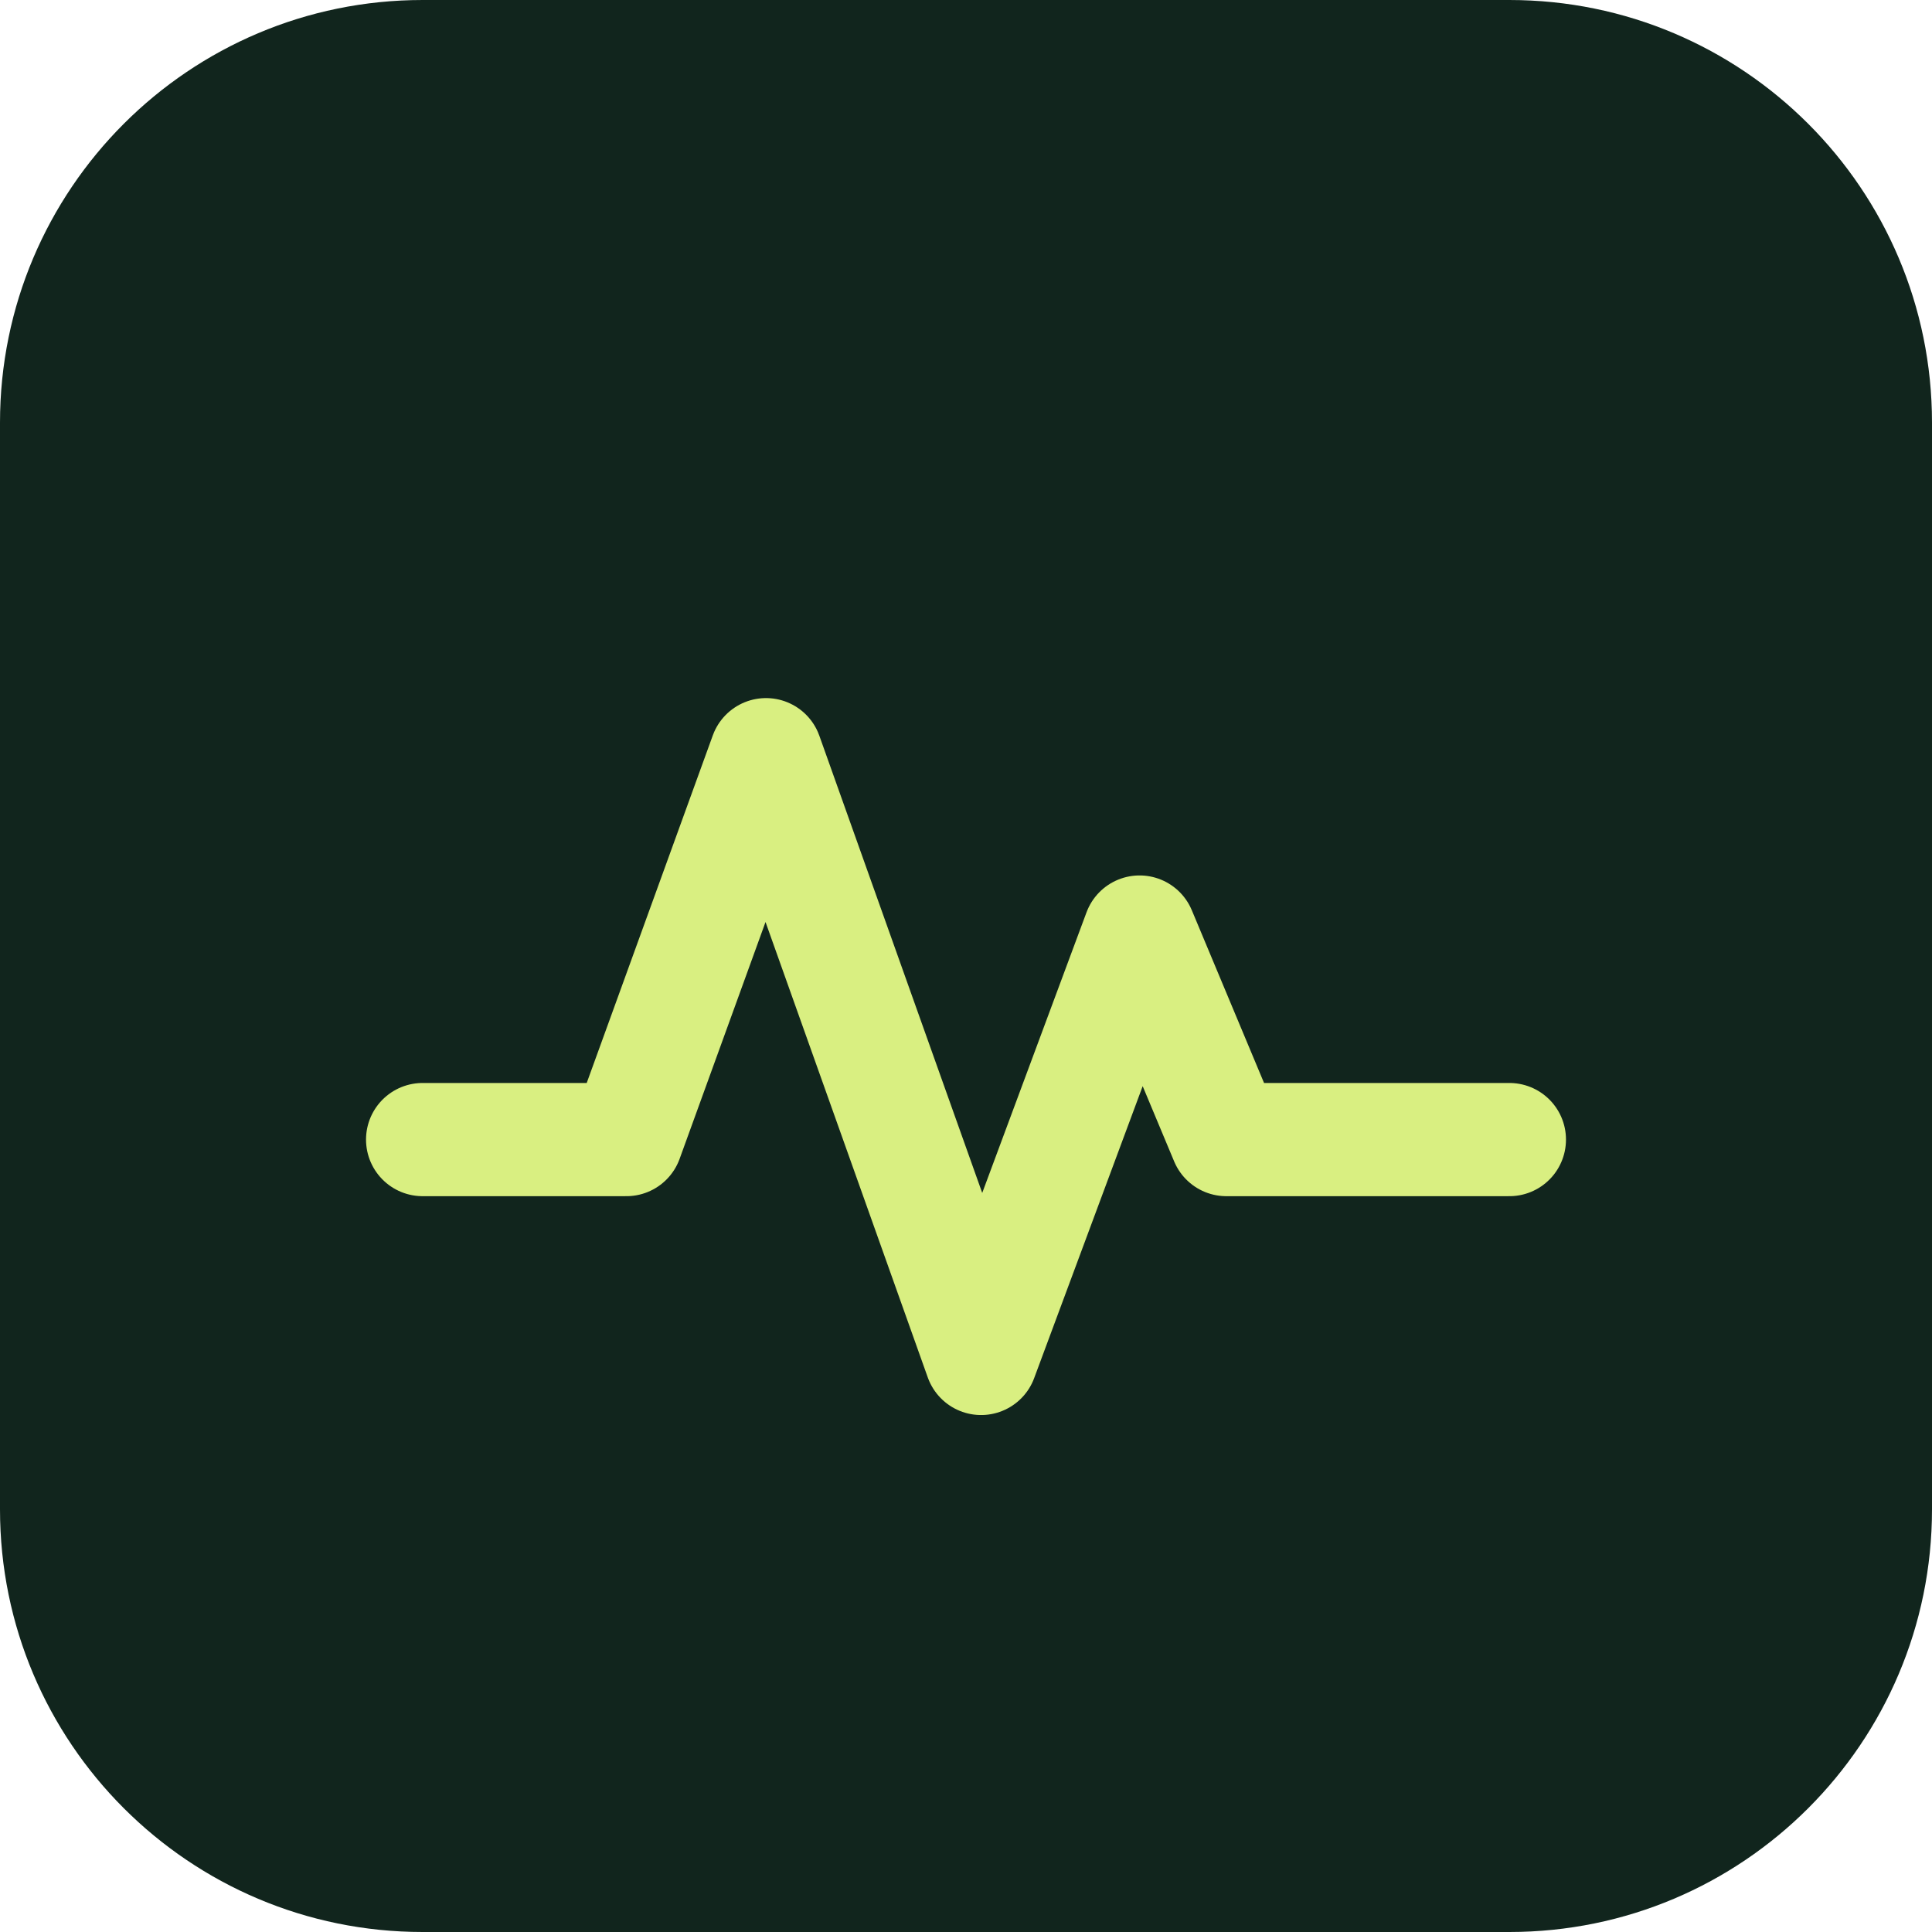
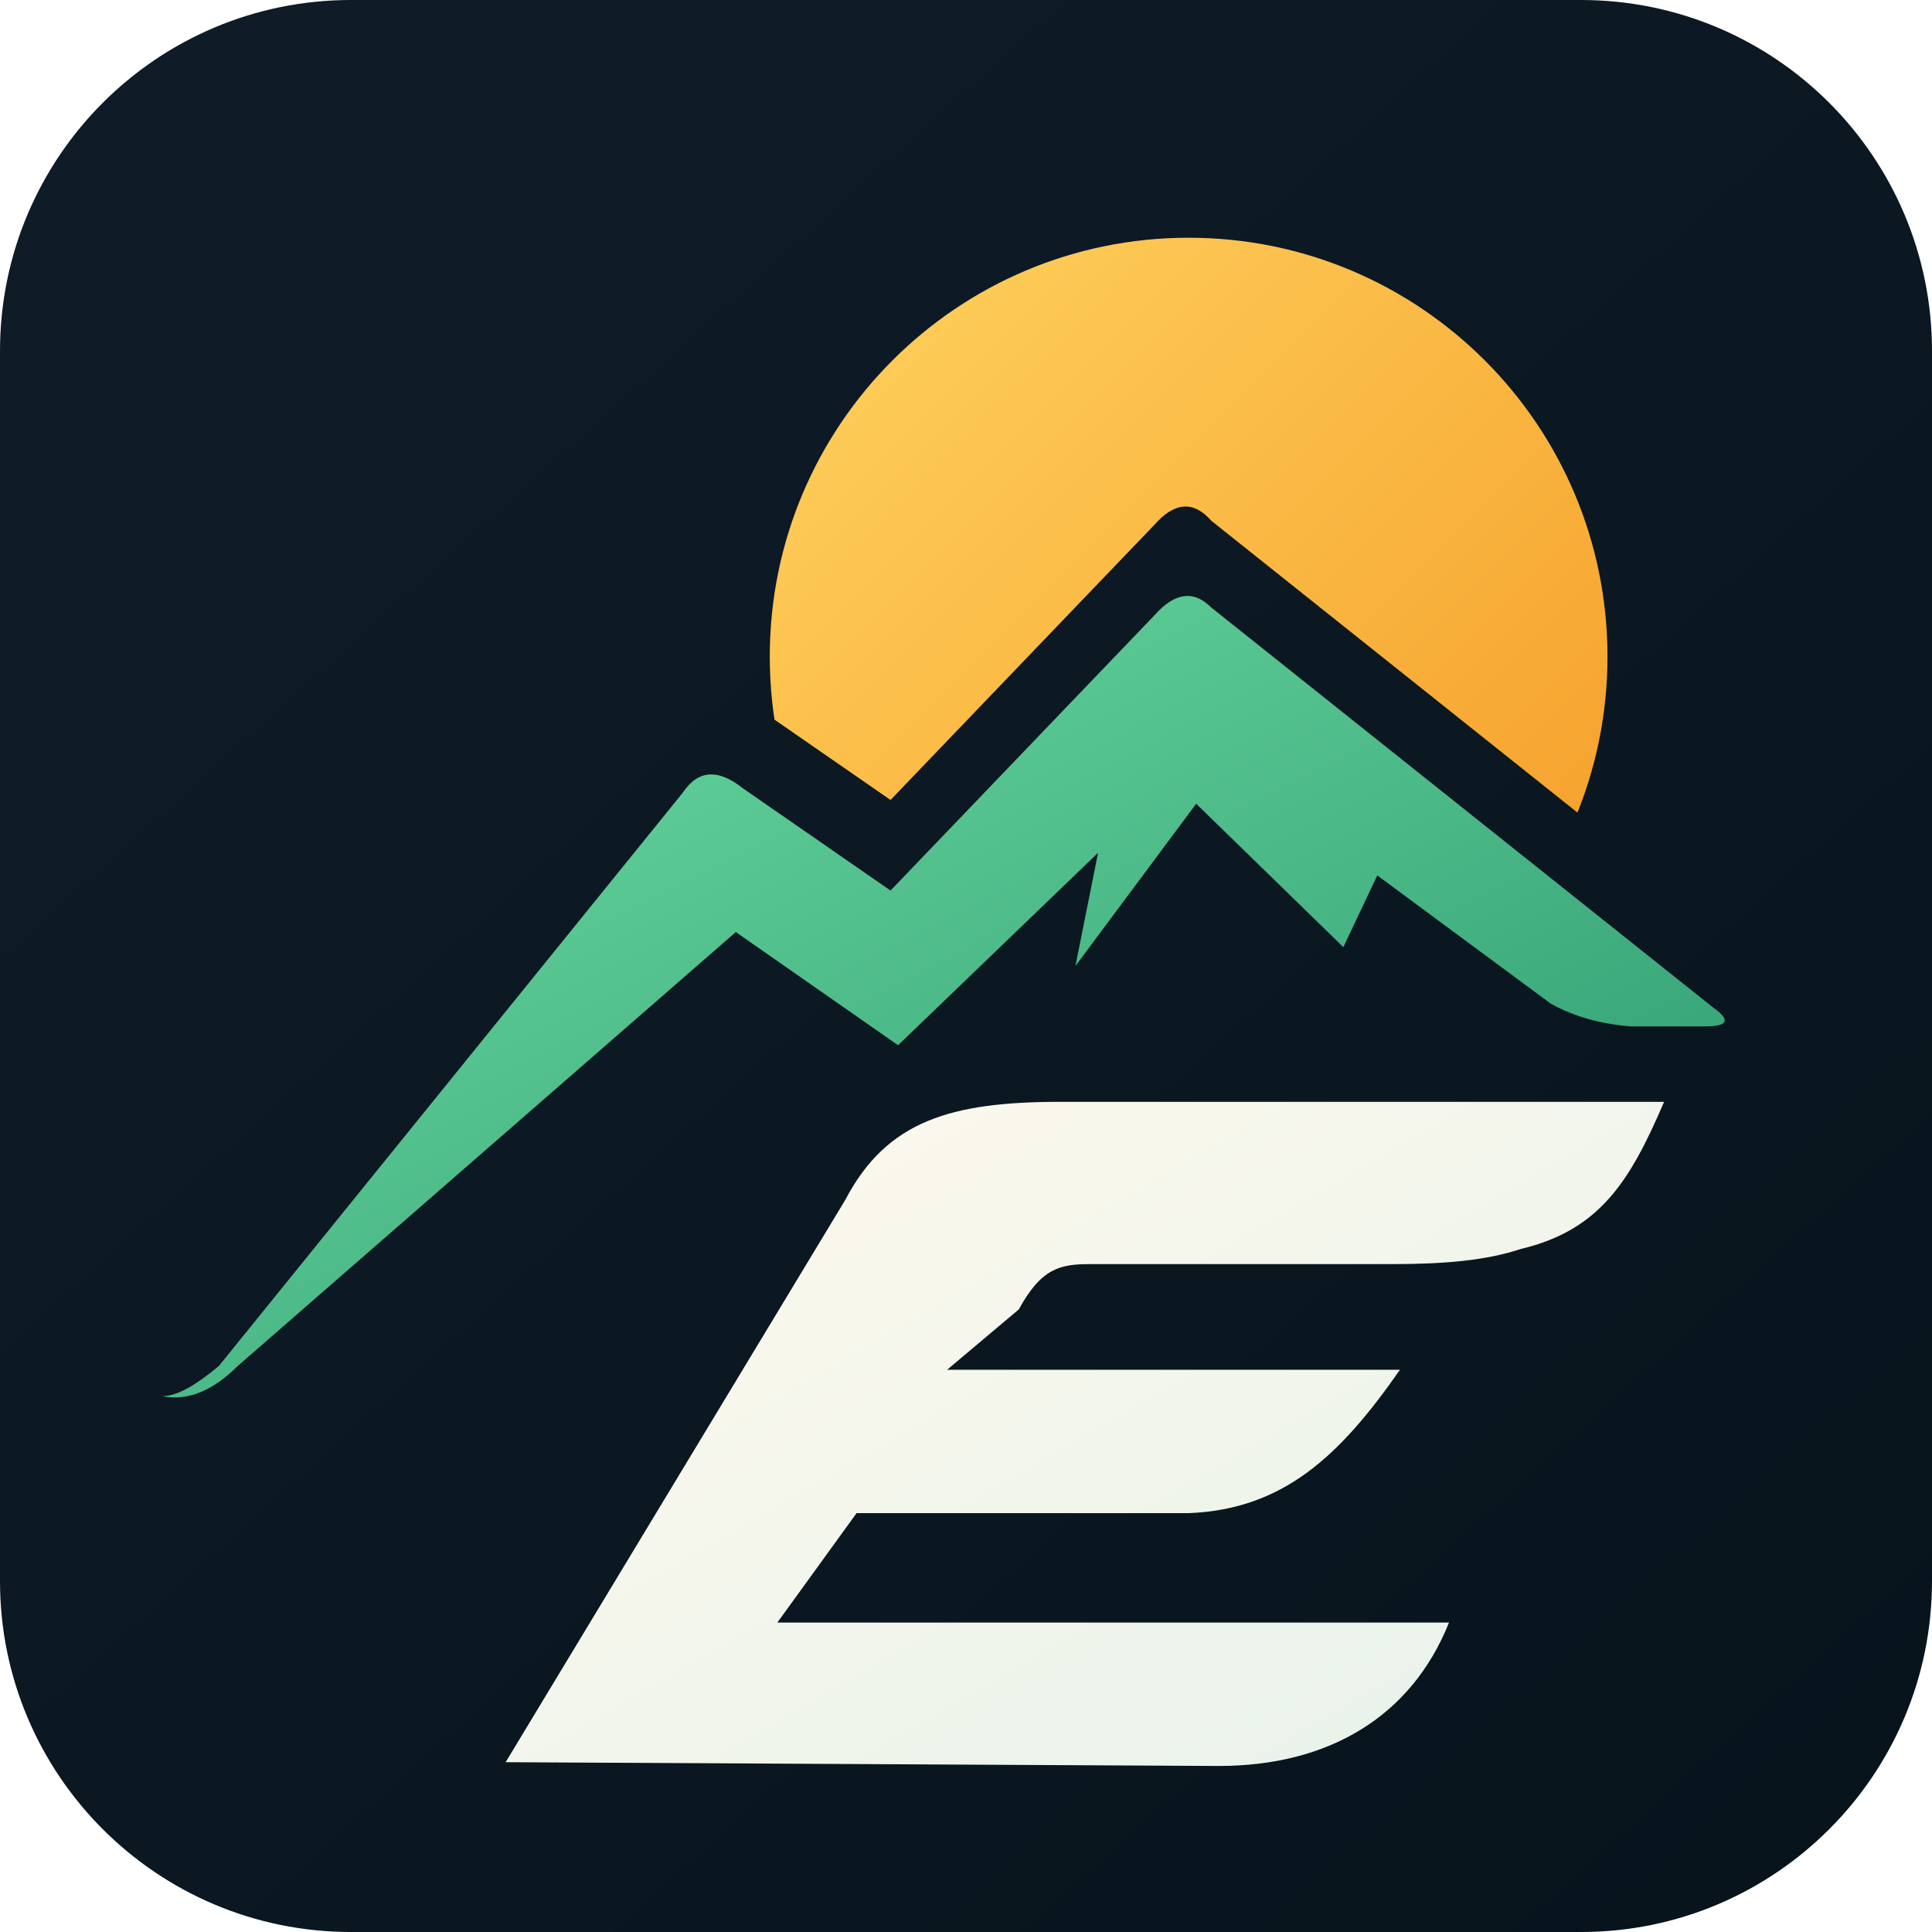
- <svg xmlns="http://www.w3.org/2000/svg" viewBox="0 0 512 512">
-   <rect width="512" height="512" rx="112" fill="#11251d" />
-   <path d="M112 302h54l37-102 57 160 42-113 23 55h75" fill="none" stroke="#d9ef81" stroke-linecap="round" stroke-linejoin="round" stroke-width="30" />
+ <svg xmlns="http://www.w3.org/2000/svg" width="512" height="512" viewBox="0 0 512 512" role="img" aria-label="Everyday Minimal Peak dark mode icon: sun above a rising mountain and a stylized capital E">
+   <defs>
+     <linearGradient id="background" x1="0" y1="0" x2="0.9" y2="1">
+       <stop offset="0" stop-color="#101C28" />
+       <stop offset="1" stop-color="#07141C" />
+     </linearGradient>
+     <linearGradient id="sun" x1="0" y1="0" x2="1" y2="1">
+       <stop offset="0" stop-color="#FFD35F" />
+       <stop offset="1" stop-color="#F49A25" />
+     </linearGradient>
+     <linearGradient id="ridge" x1="0" y1="0" x2="1" y2="1">
+       <stop offset="0" stop-color="#70DFA3" />
+       <stop offset="1" stop-color="#2A966F" />
+     </linearGradient>
+     <linearGradient id="letter" x1="0" y1="0" x2="1" y2="1">
+       <stop offset="0" stop-color="#FFF9ED" />
+       <stop offset="1" stop-color="#E6F2EA" />
+     </linearGradient>
+     <clipPath id="sun-clip" clipPathUnits="userSpaceOnUse">
+       <path d="M 0 0 H 512 V 290 L 454 244 L 321 138 Q 314 130 306 139 L 236 212 L 197 185 Q 187 177 181 186 L 58 338 L 43 347 L 0 385 Z" />
+     </clipPath>
+     <clipPath id="rounded">
+       <rect width="512" height="512" rx="93" />
+     </clipPath>
+   </defs>
+   <g clip-path="url(#rounded)">
+     <rect width="512" height="512" fill="url(#background)" />
+     <circle cx="315" cy="174" r="111" fill="url(#sun)" clip-path="url(#sun-clip)" />
+     <path d="M 43 370   C 47 370 52 367 58 362   L 181 210   Q 187 201 197 209   L 236 236   L 306 163   Q 314 154 321 161   L 454 267   Q 461 272 452 272   L 432 272   Q 420 271 411 266   L 365 232   L 356 251   L 317 213   L 285 256   L 291 226   L 238 277   L 195 247   L 63 362   Q 53 372 43 370 Z" fill="url(#ridge)" />
+     <path d="M 134 467   L 224 318   C 235 297 252 292 281 292   L 441 292   C 432 313 424 326 403 331   C 394 334 383 335 369 335   L 289 335   C 281 335 276 336 270 347   L 251 363   L 371 363   C 355 386 340 400 315 401   L 227 401   L 206 430   L 384 430   C 374 455 352 468 323 468   Z" fill="url(#letter)" />
+   </g>
</svg>
